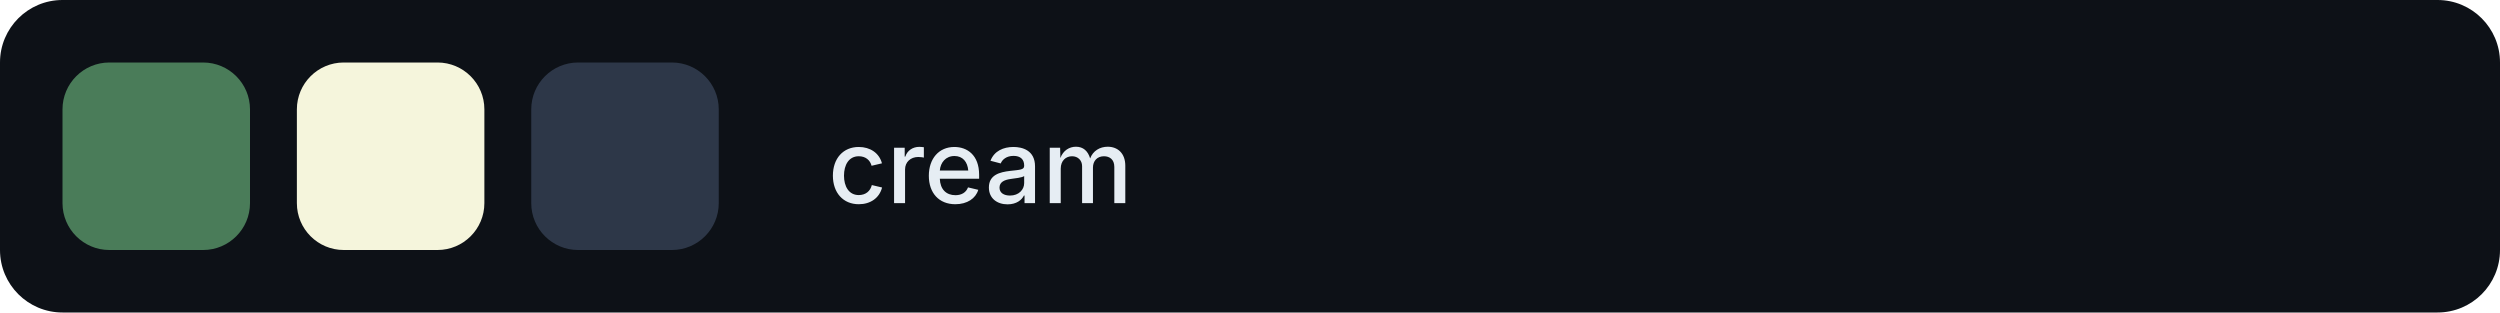
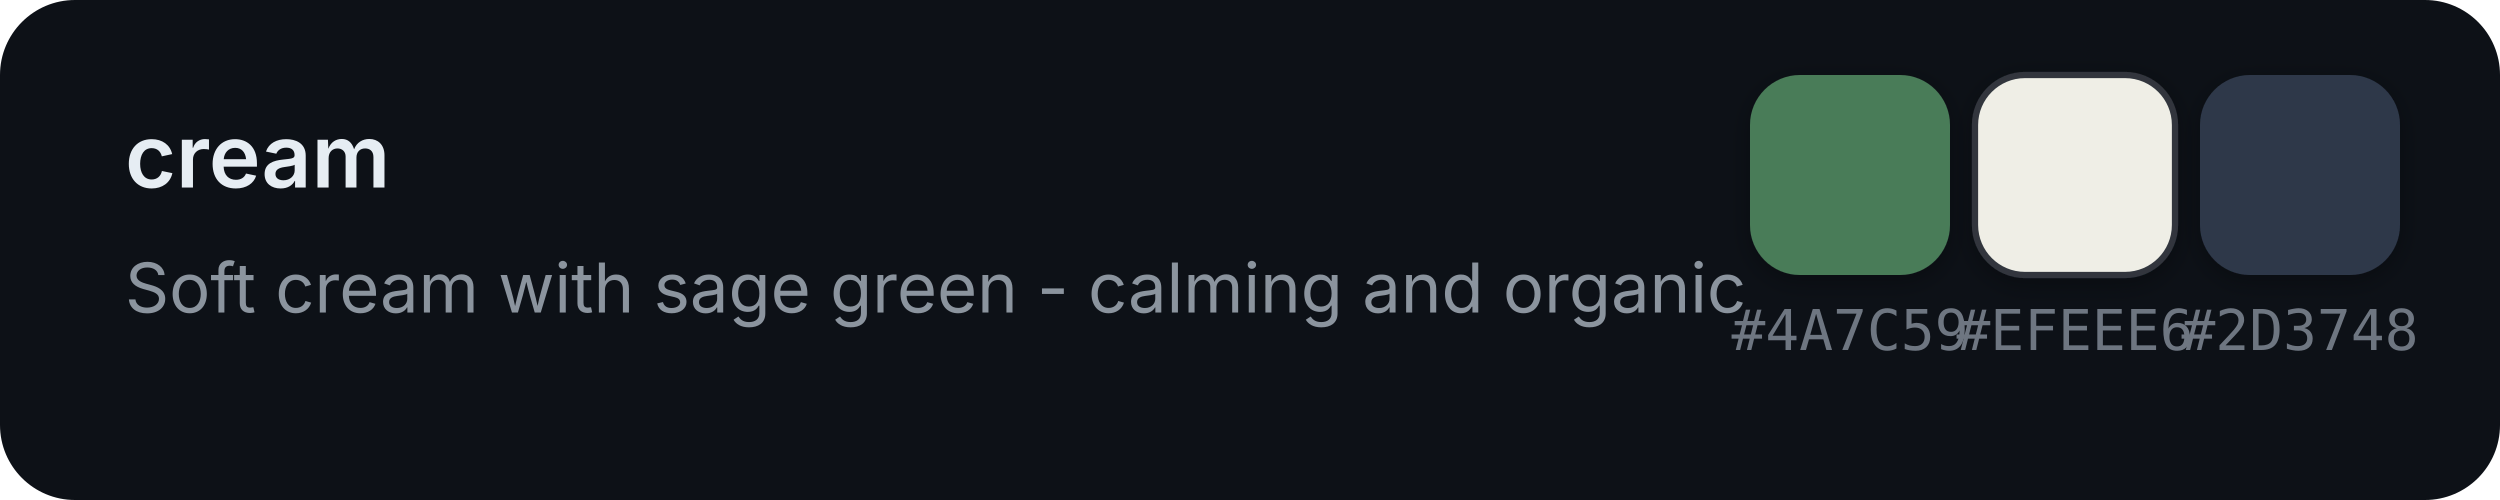
- <svg xmlns="http://www.w3.org/2000/svg" width="320" height="40" viewBox="0 0 320 40">
-   <rect width="320" height="40" fill="#0d1117" rx="8" />
-   <text x="106" y="26" font-family="system-ui, -apple-system, sans-serif" font-size="13" font-weight="500" fill="#e6edf3">cream</text>
-   <rect x="8" y="8" width="24" height="24" rx="6" fill="#4A7C59" />
-   <rect x="38" y="8" width="24" height="24" rx="6" fill="#F5F5DC" />
-   <rect x="68" y="8" width="24" height="24" rx="6" fill="#2D3748" />
+ <svg xmlns="http://www.w3.org/2000/svg" width="400" height="80" viewBox="0 0 400 80">
+   <defs>
+     <style>
+       .bg { fill: #0d1117; }
+       .text { font-family: system-ui, -apple-system, sans-serif; fill: #e6edf3; }
+       .label { font-size: 14px; font-weight: 600; }
+       .desc { font-size: 11px; fill: #8b949e; }
+       .hex { font-size: 9px; fill: #6e7681; font-family: 'JetBrains Mono', monospace; }
+     </style>
+     <filter id="shadow" x="-20%" y="-20%" width="140%" height="140%">
+       <feDropShadow dx="0" dy="1" stdDeviation="2" flood-opacity="0.3" />
+     </filter>
+   </defs>
+   <rect width="400" height="80" fill="#0d1117" rx="12" />
+   <text x="20" y="30" class="text label">cream</text>
+   <text x="20" y="50" class="text desc">Soft cream with sage green - calming and organic</text>
+   <rect x="280" y="12" width="32" height="32" rx="8" fill="#4A7C59" filter="url(#shadow)" />
+   <text x="296" y="56" class="hex" text-anchor="middle">#4A7C59</text>
+   <rect x="316" y="12" width="32" height="32" rx="8" fill="#EFEEE6" stroke="#30363d" stroke-width="1" filter="url(#shadow)" />
+   <text x="332" y="56" class="hex" text-anchor="middle">#EFEEE6</text>
+   <rect x="352" y="12" width="32" height="32" rx="8" fill="#2D3748" filter="url(#shadow)" />
+   <text x="368" y="56" class="hex" text-anchor="middle">#2D3748</text>
</svg>
